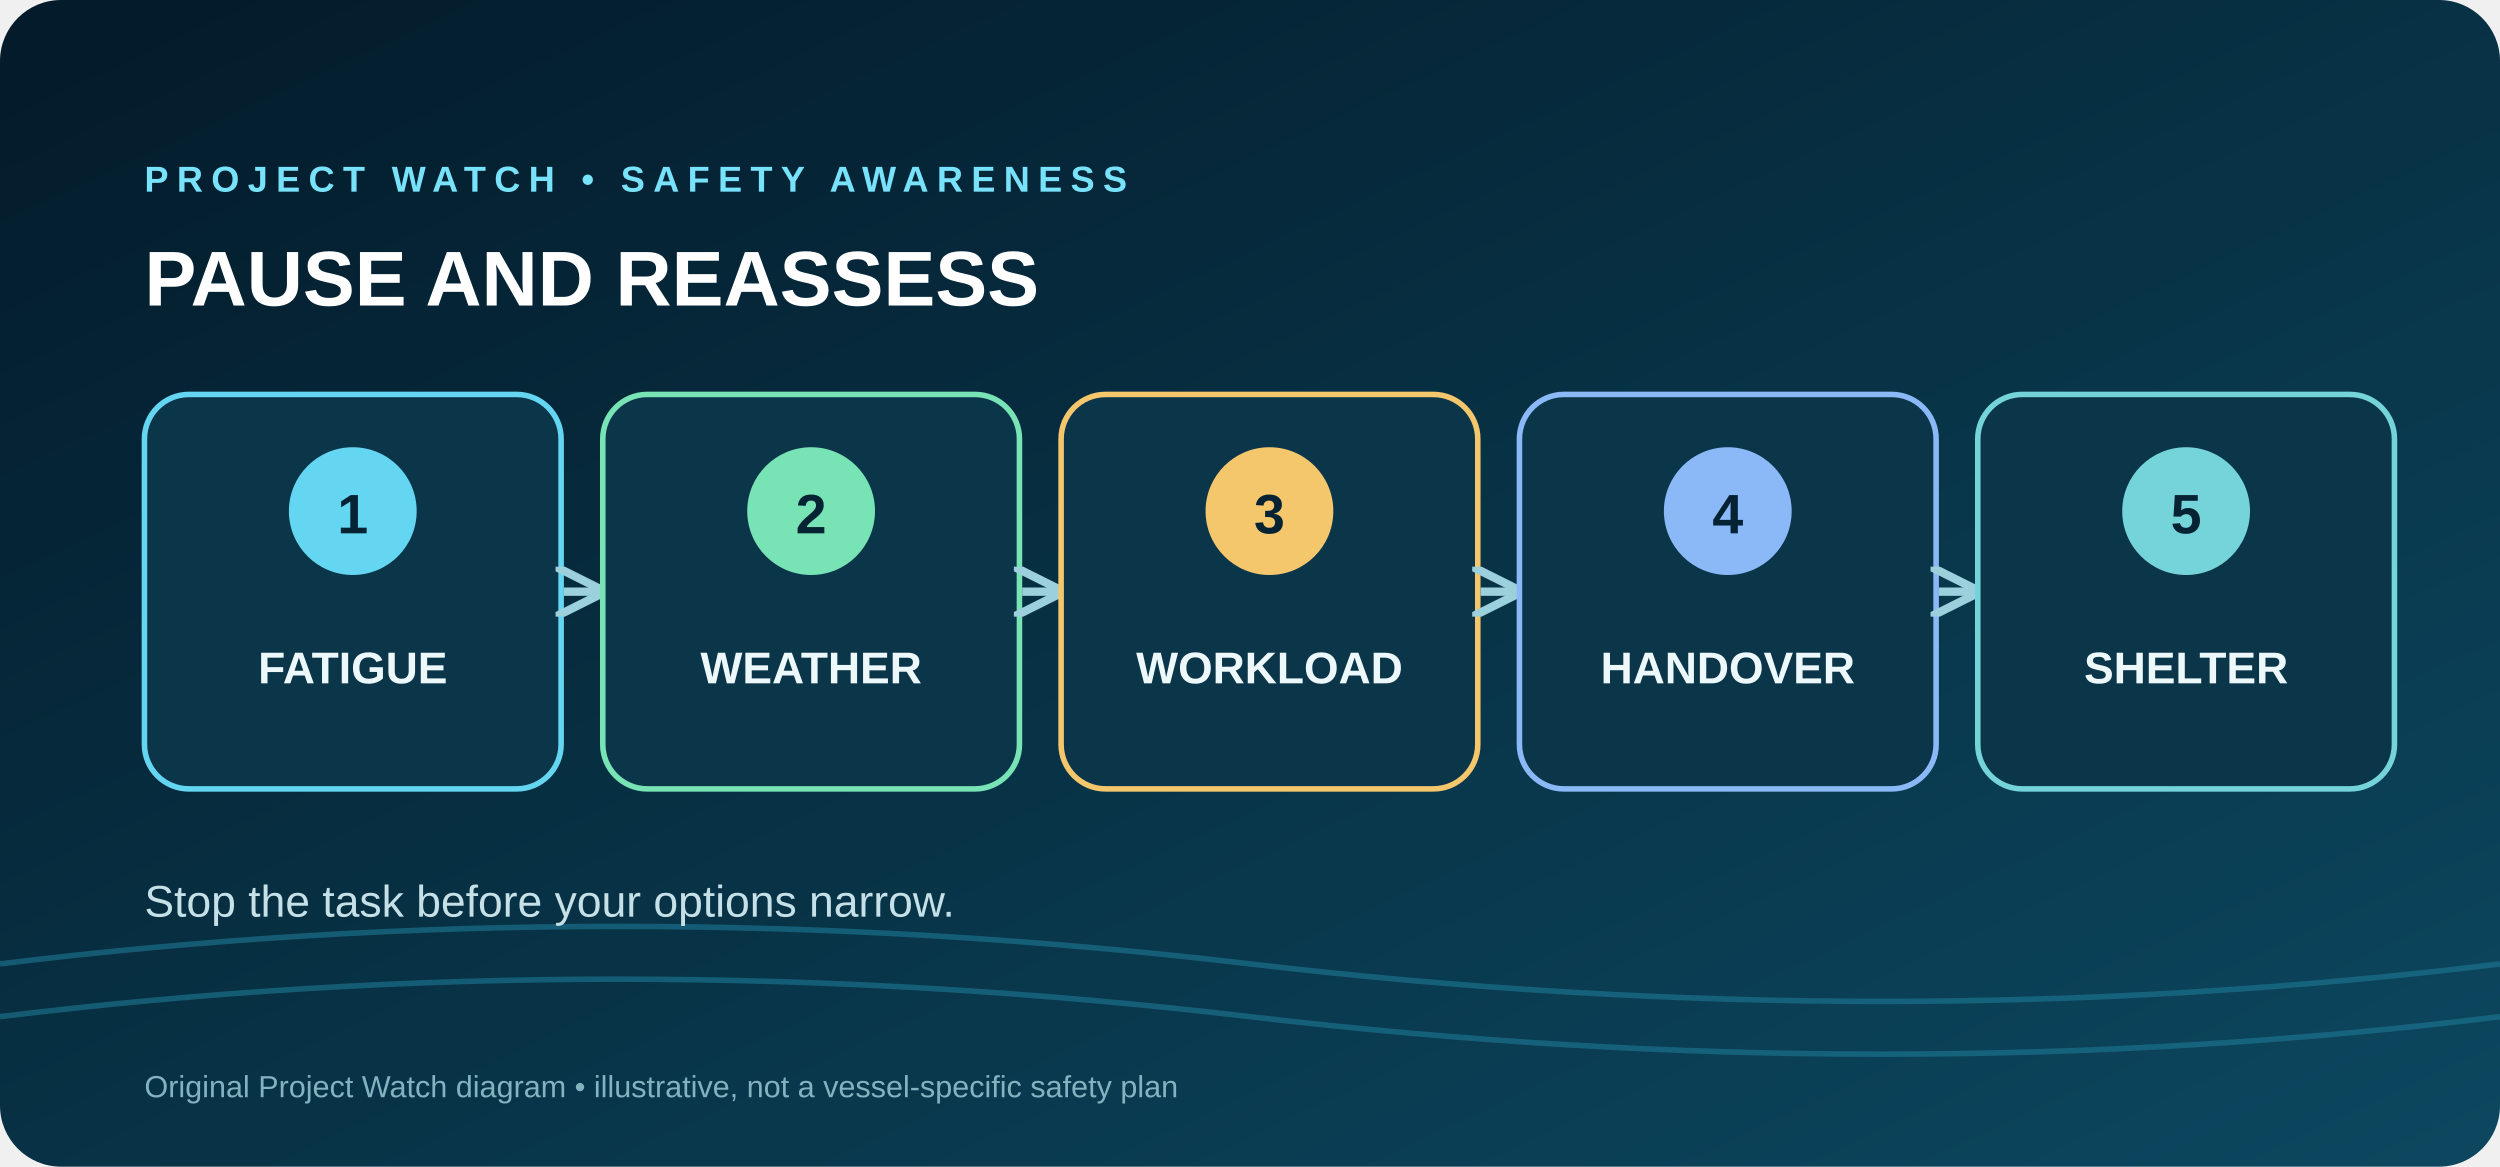
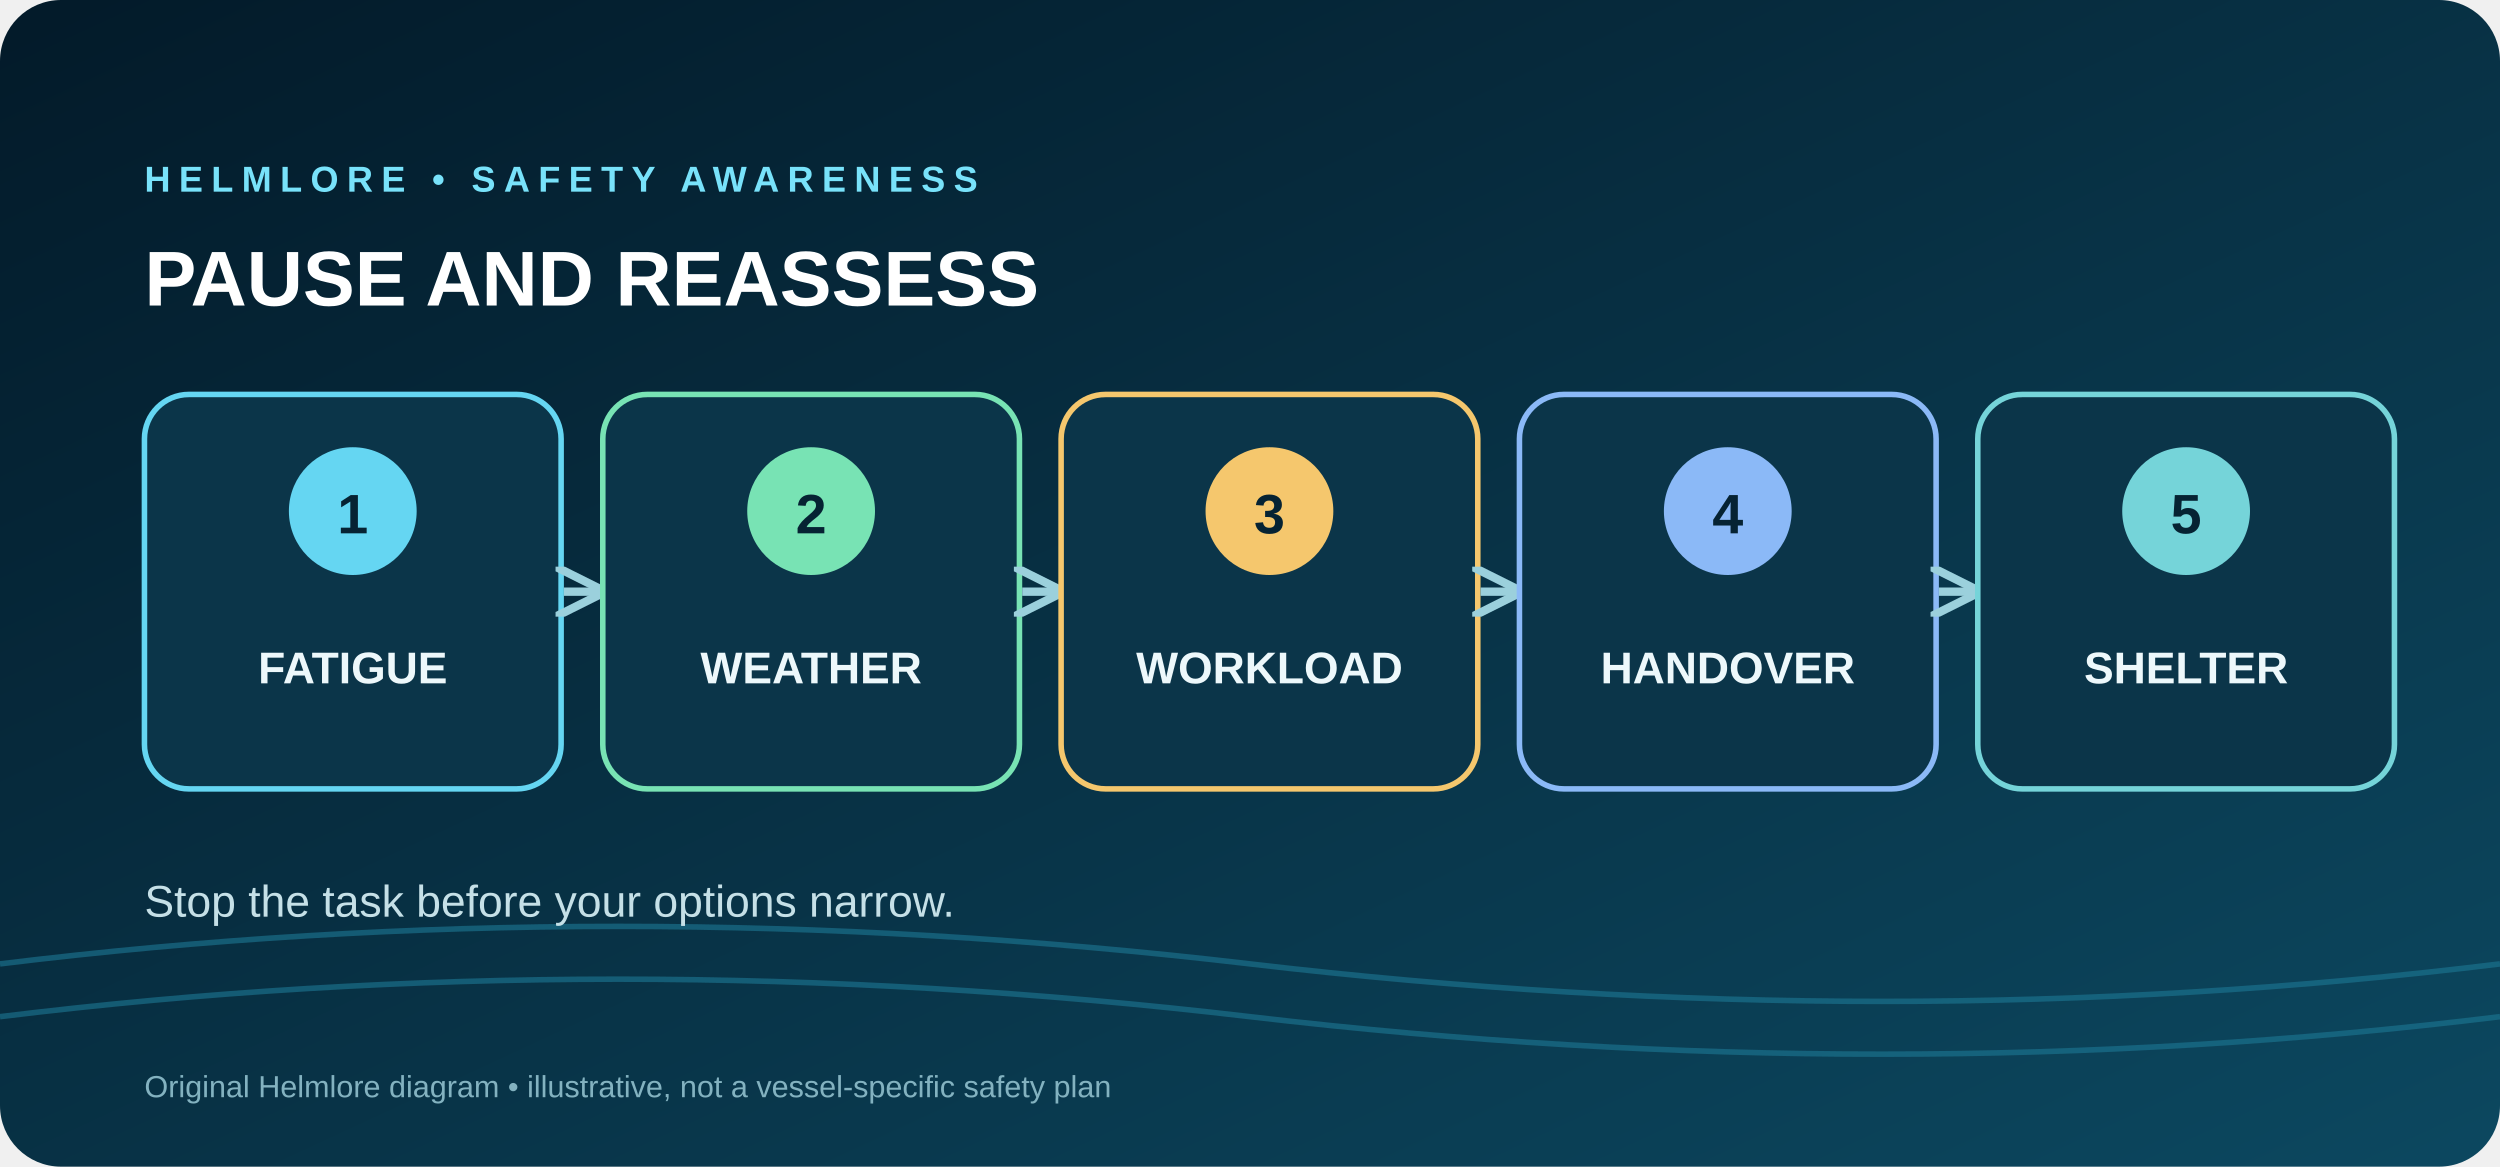
<svg xmlns="http://www.w3.org/2000/svg" viewBox="0 0 900 420" role="img" aria-labelledby="title desc">
  <defs>
    <linearGradient id="sea" x2="1" y2="1">
      <stop stop-color="#031a29" />
      <stop offset="1" stop-color="#0c4860" />
    </linearGradient>
    <marker id="arrow" markerWidth="6" markerHeight="6" refX="5" refY="3" orient="auto">
      <path d="M0 0l6 3-6 3" fill="none" stroke="#9bd0dc" />
    </marker>
  </defs>
  <rect width="900" height="420" rx="22" fill="url(#sea)" />
  <path d="M0 347 Q220 320 450 347T900 347 M0 366 Q220 339 450 366T900 366" fill="none" stroke="#1d7894" stroke-width="2" opacity=".6" />
-   <text x="52" y="69" fill="#78e2fa" font-size="13" font-family="Arial,sans-serif" font-weight="700" letter-spacing="3">PROJECT WATCH • SAFETY AWARENESS</text>
+   <text x="52" y="69" fill="#78e2fa" font-size="13" font-family="Arial,sans-serif" font-weight="700" letter-spacing="3">HELMLORE • SAFETY AWARENESS</text>
  <text x="52" y="110" fill="#fff" font-size="28" font-family="Arial,sans-serif" font-weight="800">PAUSE AND REASSESS</text>
  <g font-family="Arial,sans-serif">
    <g>
      <rect x="52" y="142" width="150" height="142" rx="16" fill="#0b3549" stroke="#65d6f2" stroke-width="2" />
      <circle cx="127" cy="184" r="23" fill="#65d6f2" />
      <text x="127" y="192" text-anchor="middle" fill="#062333" font-size="20" font-weight="800">1</text>
      <text x="127" y="246" text-anchor="middle" fill="#edf8fb" font-size="16" font-weight="750">FATIGUE</text>
    </g>
    <path d="M203 213h12" stroke="#9bd0dc" stroke-width="3" marker-end="url(#arrow)" />
    <g>
      <rect x="217" y="142" width="150" height="142" rx="16" fill="#0b3549" stroke="#78e3b4" stroke-width="2" />
      <circle cx="292" cy="184" r="23" fill="#78e3b4" />
      <text x="292" y="192" text-anchor="middle" fill="#062333" font-size="20" font-weight="800">2</text>
      <text x="292" y="246" text-anchor="middle" fill="#edf8fb" font-size="16" font-weight="750">WEATHER</text>
    </g>
    <path d="M368 213h12" stroke="#9bd0dc" stroke-width="3" marker-end="url(#arrow)" />
    <g>
      <rect x="382" y="142" width="150" height="142" rx="16" fill="#0b3549" stroke="#f5c76d" stroke-width="2" />
      <circle cx="457" cy="184" r="23" fill="#f5c76d" />
      <text x="457" y="192" text-anchor="middle" fill="#062333" font-size="20" font-weight="800">3</text>
      <text x="457" y="246" text-anchor="middle" fill="#edf8fb" font-size="16" font-weight="750">WORKLOAD</text>
    </g>
    <path d="M533 213h12" stroke="#9bd0dc" stroke-width="3" marker-end="url(#arrow)" />
    <g>
      <rect x="547" y="142" width="150" height="142" rx="16" fill="#0b3549" stroke="#8bb9f7" stroke-width="2" />
      <circle cx="622" cy="184" r="23" fill="#8bb9f7" />
      <text x="622" y="192" text-anchor="middle" fill="#062333" font-size="20" font-weight="800">4</text>
      <text x="622" y="246" text-anchor="middle" fill="#edf8fb" font-size="16" font-weight="750">HANDOVER</text>
    </g>
    <path d="M698 213h12" stroke="#9bd0dc" stroke-width="3" marker-end="url(#arrow)" />
    <g>
      <rect x="712" y="142" width="150" height="142" rx="16" fill="#0b3549" stroke="#75d4d9" stroke-width="2" />
      <circle cx="787" cy="184" r="23" fill="#75d4d9" />
      <text x="787" y="192" text-anchor="middle" fill="#062333" font-size="20" font-weight="800">5</text>
      <text x="787" y="246" text-anchor="middle" fill="#edf8fb" font-size="16" font-weight="750">SHELTER</text>
    </g>
  </g>
  <text x="52" y="330" fill="#c5e0e7" font-size="16" font-family="Arial,sans-serif">Stop the task before your options narrow.</text>
-   <text x="52" y="395" fill="#83b2c0" font-size="11" font-family="Arial,sans-serif">Original Project Watch diagram • illustrative, not a vessel-specific safety plan</text>
+   <text x="52" y="395" fill="#83b2c0" font-size="11" font-family="Arial,sans-serif">Original Helmlore diagram • illustrative, not a vessel-specific safety plan</text>
</svg>
